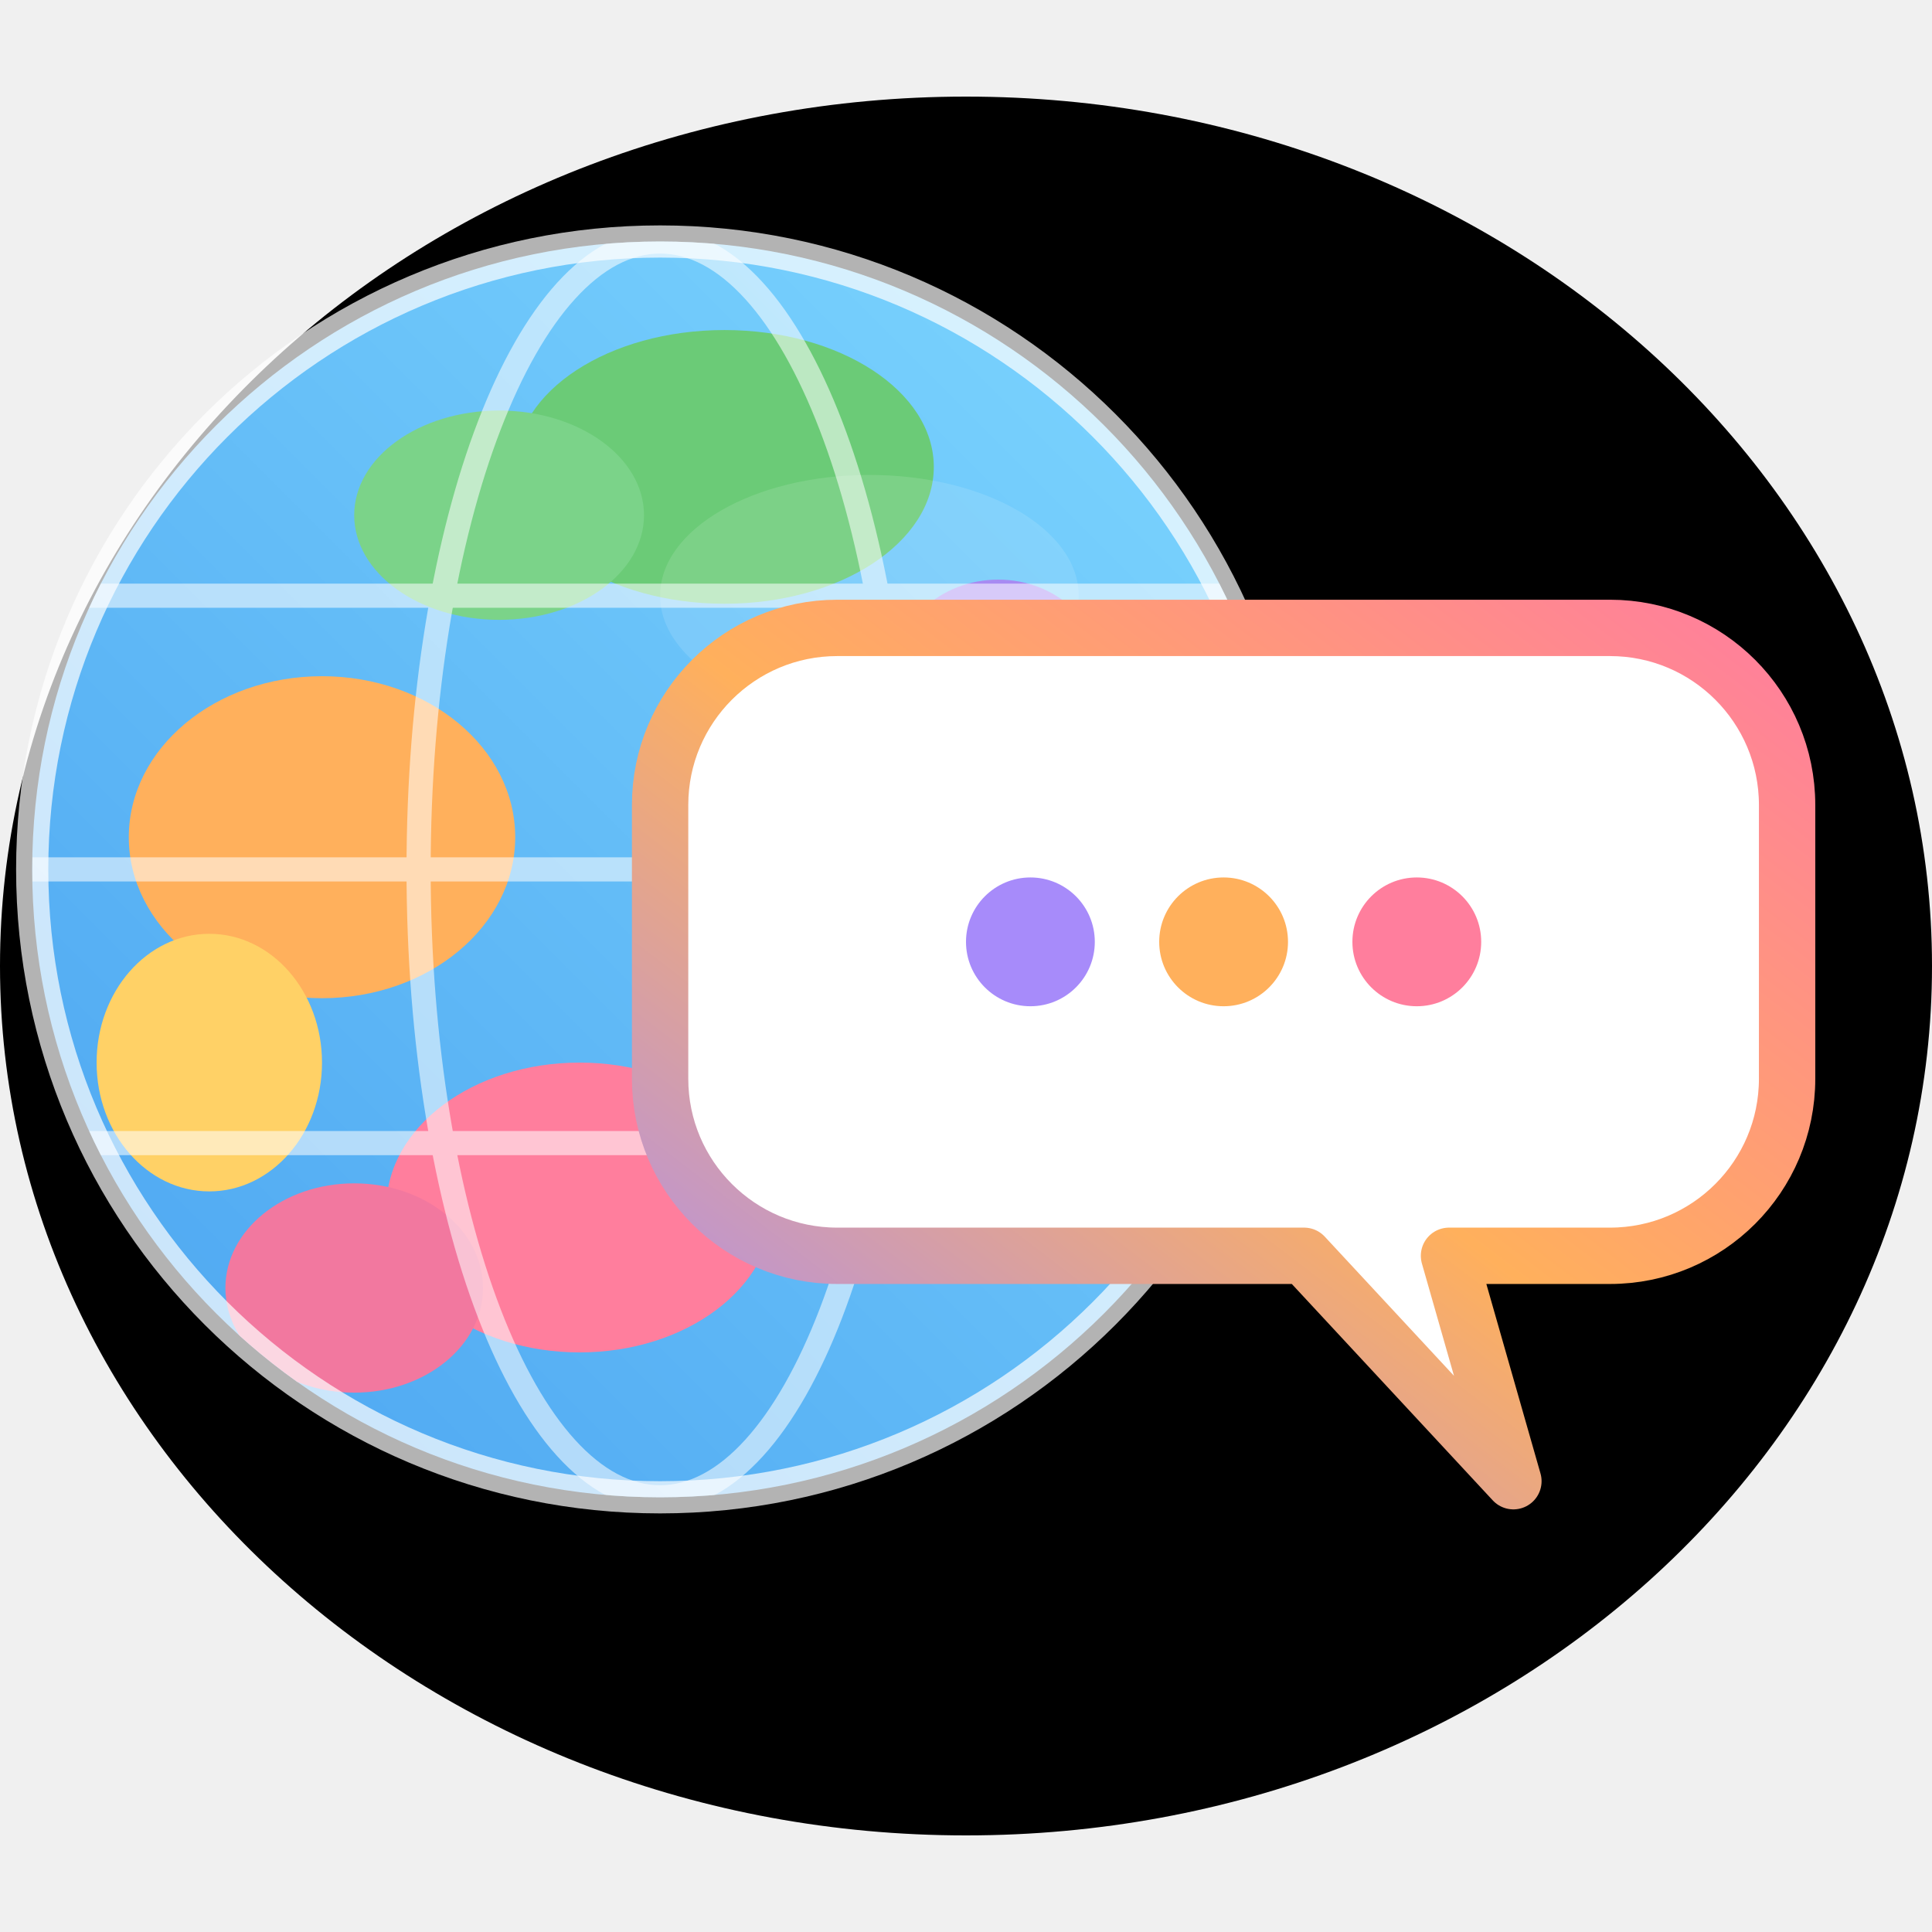
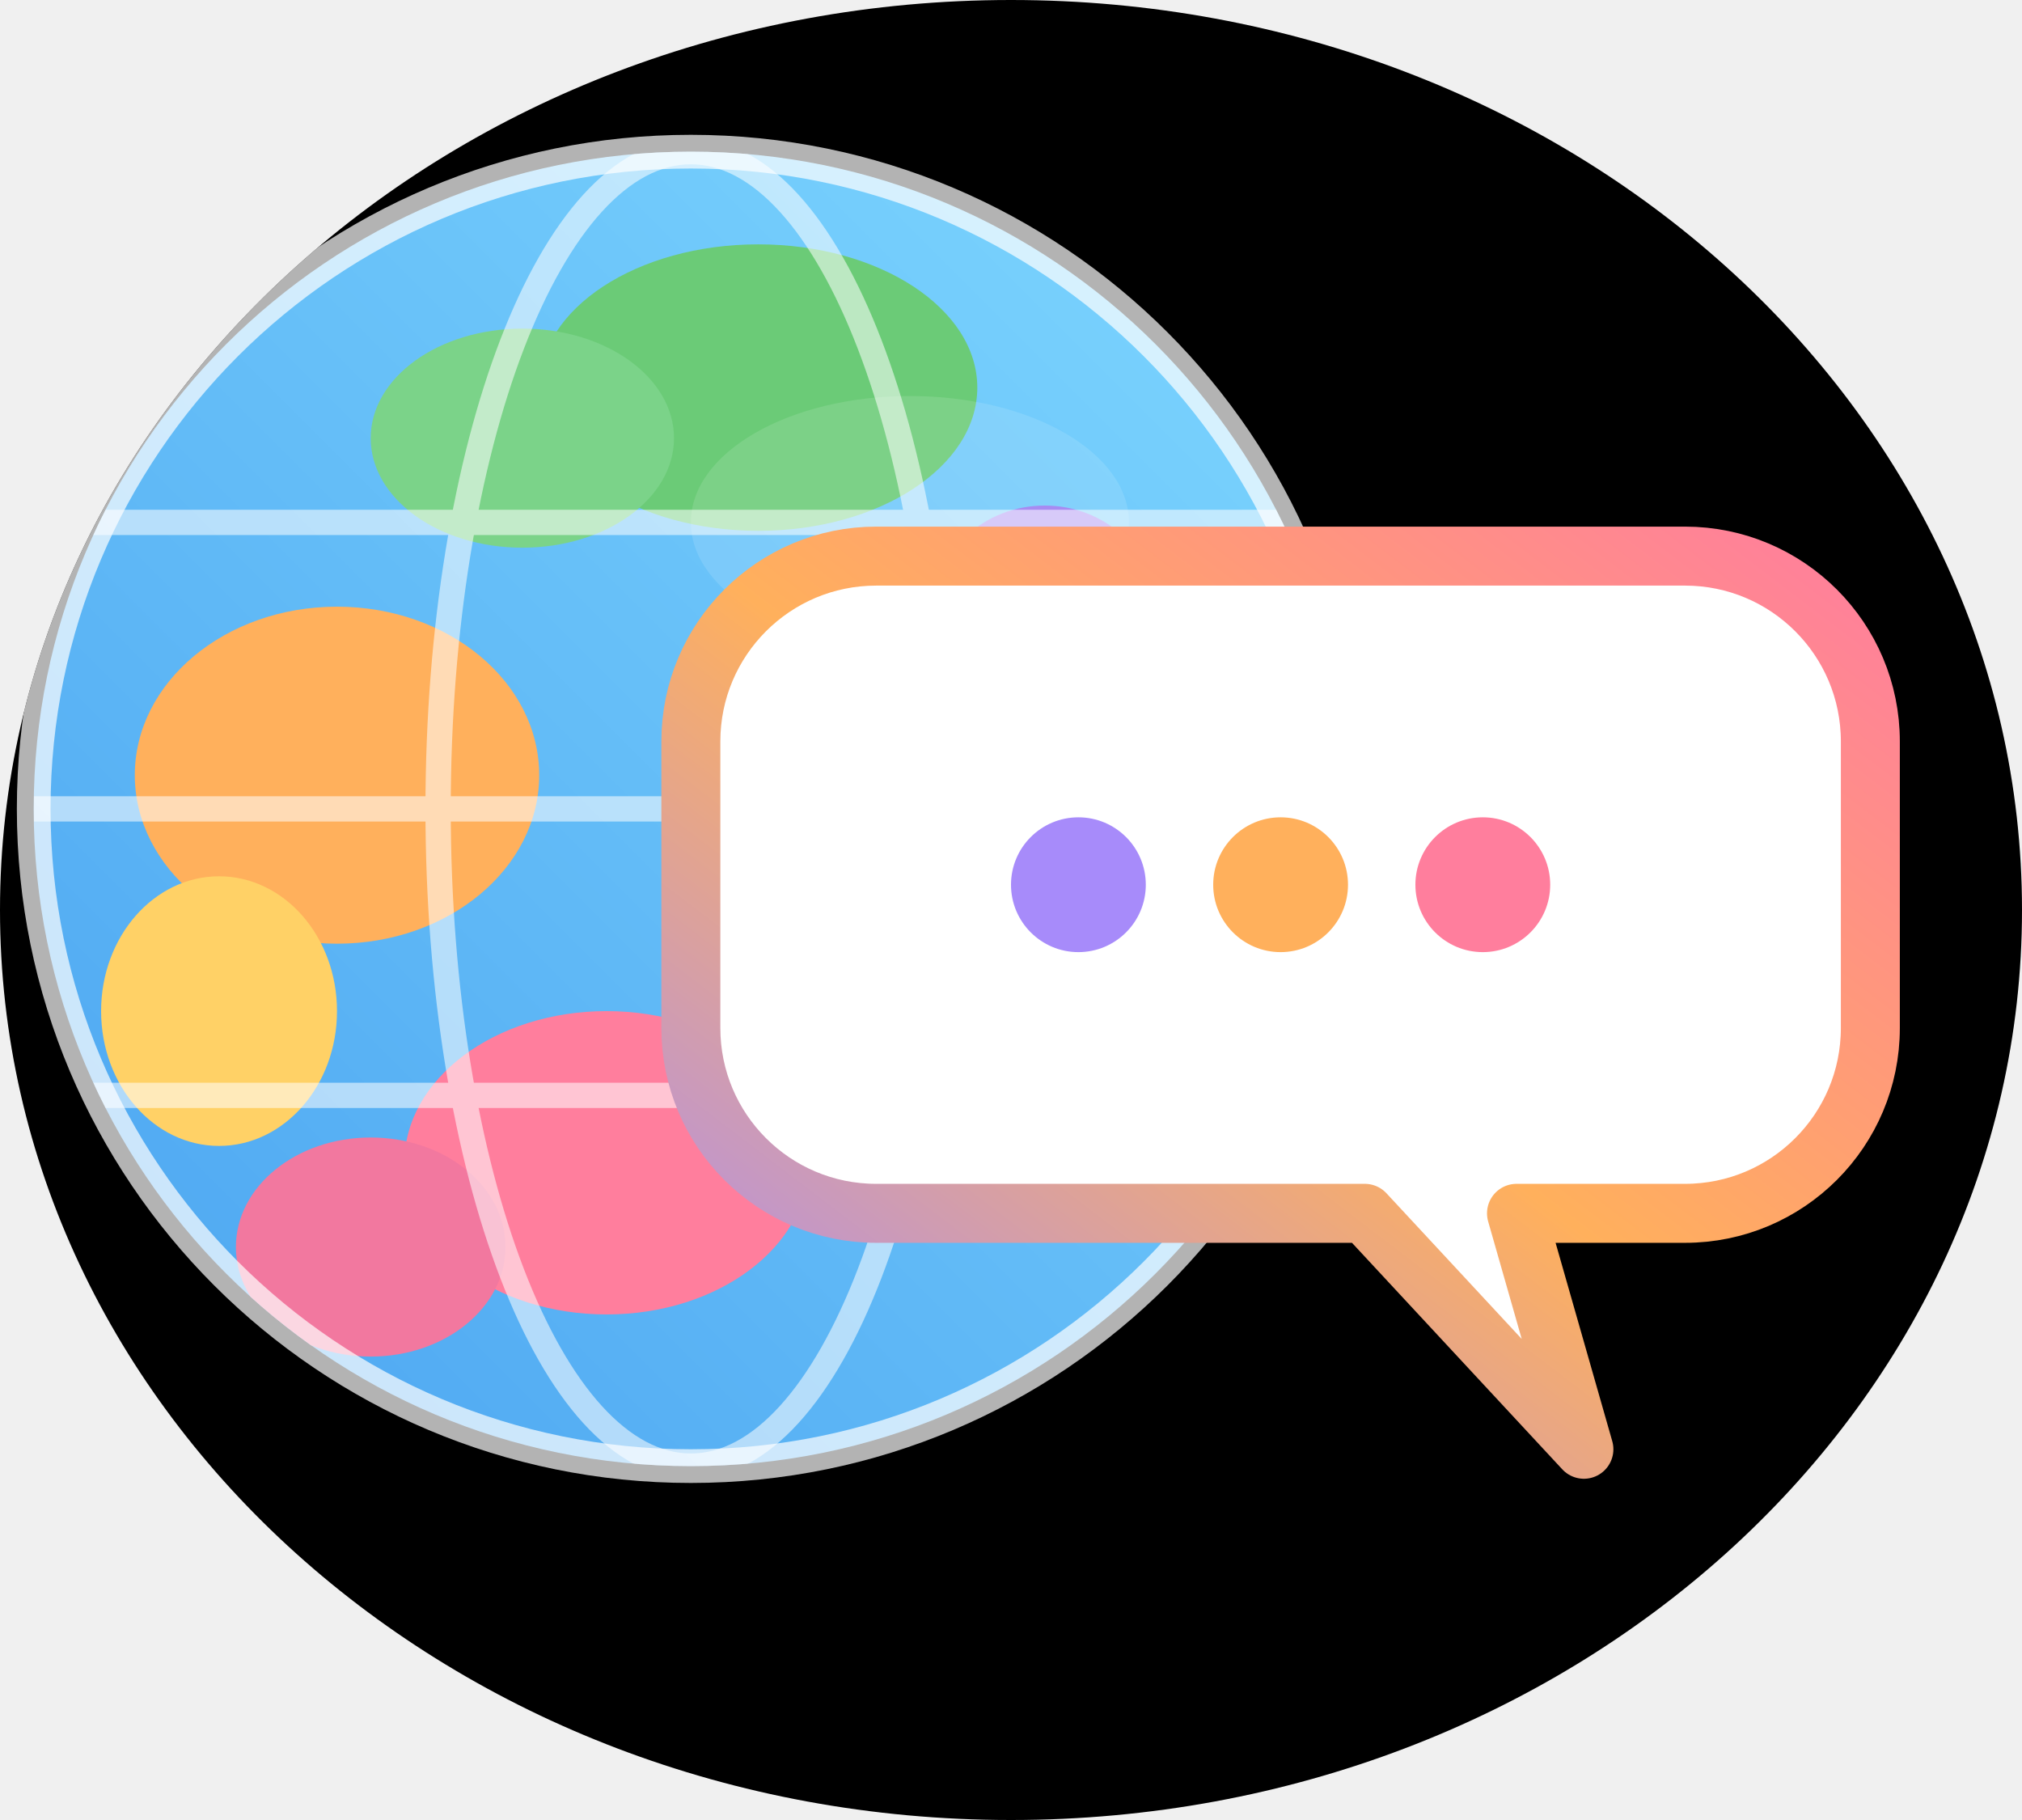
- <svg xmlns="http://www.w3.org/2000/svg" viewBox="0 0 240 240" width="240" height="240" role="img" aria-label="Myla Logo – Sprechblase vorne, bunter Globus dahinter rechts">
+ <svg xmlns="http://www.w3.org/2000/svg" viewBox="0 12 240 216" width="240" height="216" role="img" aria-label="Myla Logo – Sprechblase vorne, bunter Globus dahinter rechts">
  <defs>
    <linearGradient id="ocean" x1="0" y1="0" x2="1" y2="1">
      <stop offset="0" stop-color="#7FD8FF" />
      <stop offset="1" stop-color="#4AA3F0" />
    </linearGradient>
    <linearGradient id="bubbleStroke" x1="0" y1="0" x2="1" y2="1">
      <stop offset="0" stop-color="#FF7E9D" />
      <stop offset="0.5" stop-color="#FFB05C" />
      <stop offset="1" stop-color="#A78BFA" />
    </linearGradient>
    <clipPath id="globeClip">
      <circle cx="158" cy="108" r="78" />
    </clipPath>
+     <clipPath id="ovalClip">
+       <ellipse cx="120" cy="120" rx="120" ry="108" />
+     </clipPath>
  </defs>
-   <ellipse cx="120" cy="120" rx="120" ry="108" fill="#000000" />
-   <g transform="translate(240,0) scale(-1,1)">
-     <circle cx="158" cy="108" r="78" fill="url(#ocean)" />
-     <g clip-path="url(#globeClip)">
+   <g clip-path="url(#ovalClip)">
+     <ellipse cx="120" cy="120" rx="120" ry="108" fill="#000000" />
+     <g transform="translate(240,0) scale(-1,1)">
+       <circle cx="158" cy="108" r="78" fill="url(#ocean)" />
+       <g clip-path="url(#globeClip)">
+         <g>
+           <ellipse cx="150" cy="58" rx="26" ry="17" fill="#6BCB77" />
+           <ellipse cx="178" cy="64" rx="18" ry="13" fill="#7BD389" />
+           <ellipse cx="200" cy="104" rx="24" ry="20" fill="#FFB05C" />
+           <ellipse cx="214" cy="132" rx="14" ry="16" fill="#FFD166" />
+           <ellipse cx="168" cy="150" rx="24" ry="18" fill="#FF7E9D" />
+           <ellipse cx="196" cy="160" rx="16" ry="13" fill="#F2789F" />
+           <ellipse cx="120" cy="120" rx="18" ry="22" fill="#A78BFA" />
+           <ellipse cx="116" cy="84" rx="13" ry="12" fill="#9B7BF0" />
+         </g>
+         <g fill="none" stroke="#FFFFFF" stroke-width="3" opacity="0.55">
+           <ellipse cx="158" cy="108" rx="30" ry="78" />
+           <line x1="80" y1="108" x2="236" y2="108" />
+           <line x1="86" y1="74" x2="230" y2="74" />
+           <line x1="86" y1="142" x2="230" y2="142" />
+         </g>
+       </g>
+       <circle cx="158" cy="108" r="78" fill="none" stroke="#FFFFFF" stroke-width="4" opacity="0.7" />
+       <ellipse cx="132" cy="74" rx="26" ry="15" fill="#FFFFFF" opacity="0.12" />
      <g>
-         <ellipse cx="150" cy="58" rx="26" ry="17" fill="#6BCB77" />
-         <ellipse cx="178" cy="64" rx="18" ry="13" fill="#7BD389" />
-         <ellipse cx="200" cy="104" rx="24" ry="20" fill="#FFB05C" />
-         <ellipse cx="214" cy="132" rx="14" ry="16" fill="#FFD166" />
-         <ellipse cx="168" cy="150" rx="24" ry="18" fill="#FF7E9D" />
-         <ellipse cx="196" cy="160" rx="16" ry="13" fill="#F2789F" />
-         <ellipse cx="120" cy="120" rx="18" ry="22" fill="#A78BFA" />
-         <ellipse cx="116" cy="84" rx="13" ry="12" fill="#9B7BF0" />
+         <path d="M40 78 H136 A22 22 0 0 1 158 100 V134 A22 22 0 0 1 136 156              H78 L52 184 L60 156 H40 A22 22 0 0 1 18 134 V100 A22 22 0 0 1 40 78 Z" fill="#FFFFFF" stroke="url(#bubbleStroke)" stroke-width="7" stroke-linejoin="round" />
+         <circle cx="64" cy="117" r="8" fill="#FF7E9D" />
+         <circle cx="88" cy="117" r="8" fill="#FFB05C" />
+         <circle cx="112" cy="117" r="8" fill="#A78BFA" />
      </g>
-       <g fill="none" stroke="#FFFFFF" stroke-width="3" opacity="0.55">
-         <ellipse cx="158" cy="108" rx="30" ry="78" />
-         <line x1="80" y1="108" x2="236" y2="108" />
-         <line x1="86" y1="74" x2="230" y2="74" />
-         <line x1="86" y1="142" x2="230" y2="142" />
-       </g>
-     </g>
-     <circle cx="158" cy="108" r="78" fill="none" stroke="#FFFFFF" stroke-width="4" opacity="0.7" />
-     <ellipse cx="132" cy="74" rx="26" ry="15" fill="#FFFFFF" opacity="0.12" />
-     <g>
-       <path d="M40 78 H136 A22 22 0 0 1 158 100 V134 A22 22 0 0 1 136 156              H78 L52 184 L60 156 H40 A22 22 0 0 1 18 134 V100 A22 22 0 0 1 40 78 Z" fill="#FFFFFF" stroke="url(#bubbleStroke)" stroke-width="7" stroke-linejoin="round" />
-       <circle cx="64" cy="117" r="8" fill="#FF7E9D" />
-       <circle cx="88" cy="117" r="8" fill="#FFB05C" />
-       <circle cx="112" cy="117" r="8" fill="#A78BFA" />
    </g>
  </g>
</svg>
